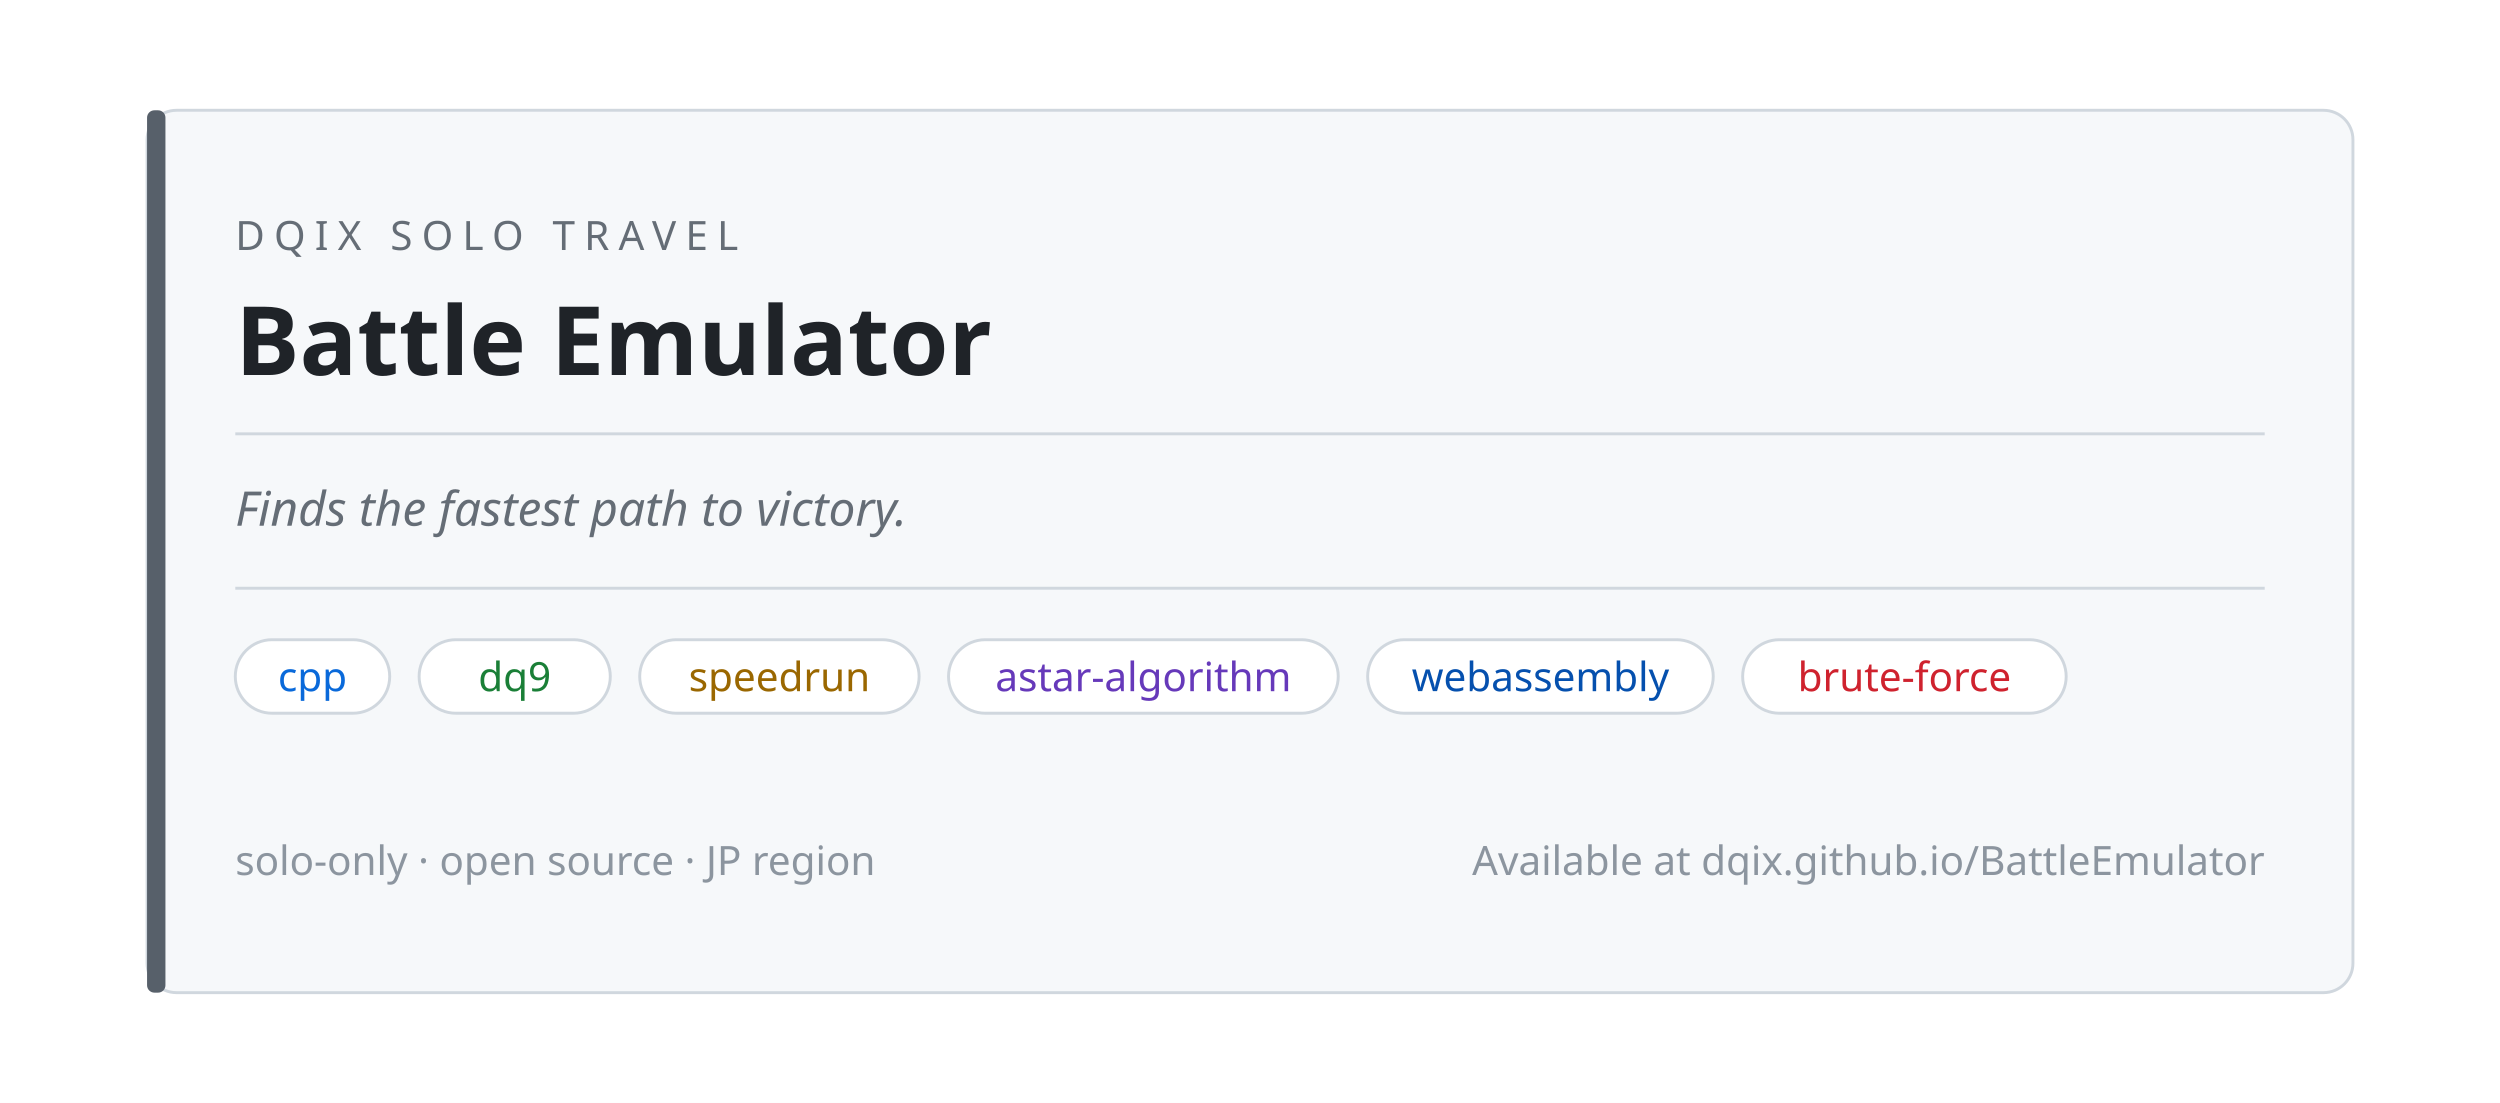
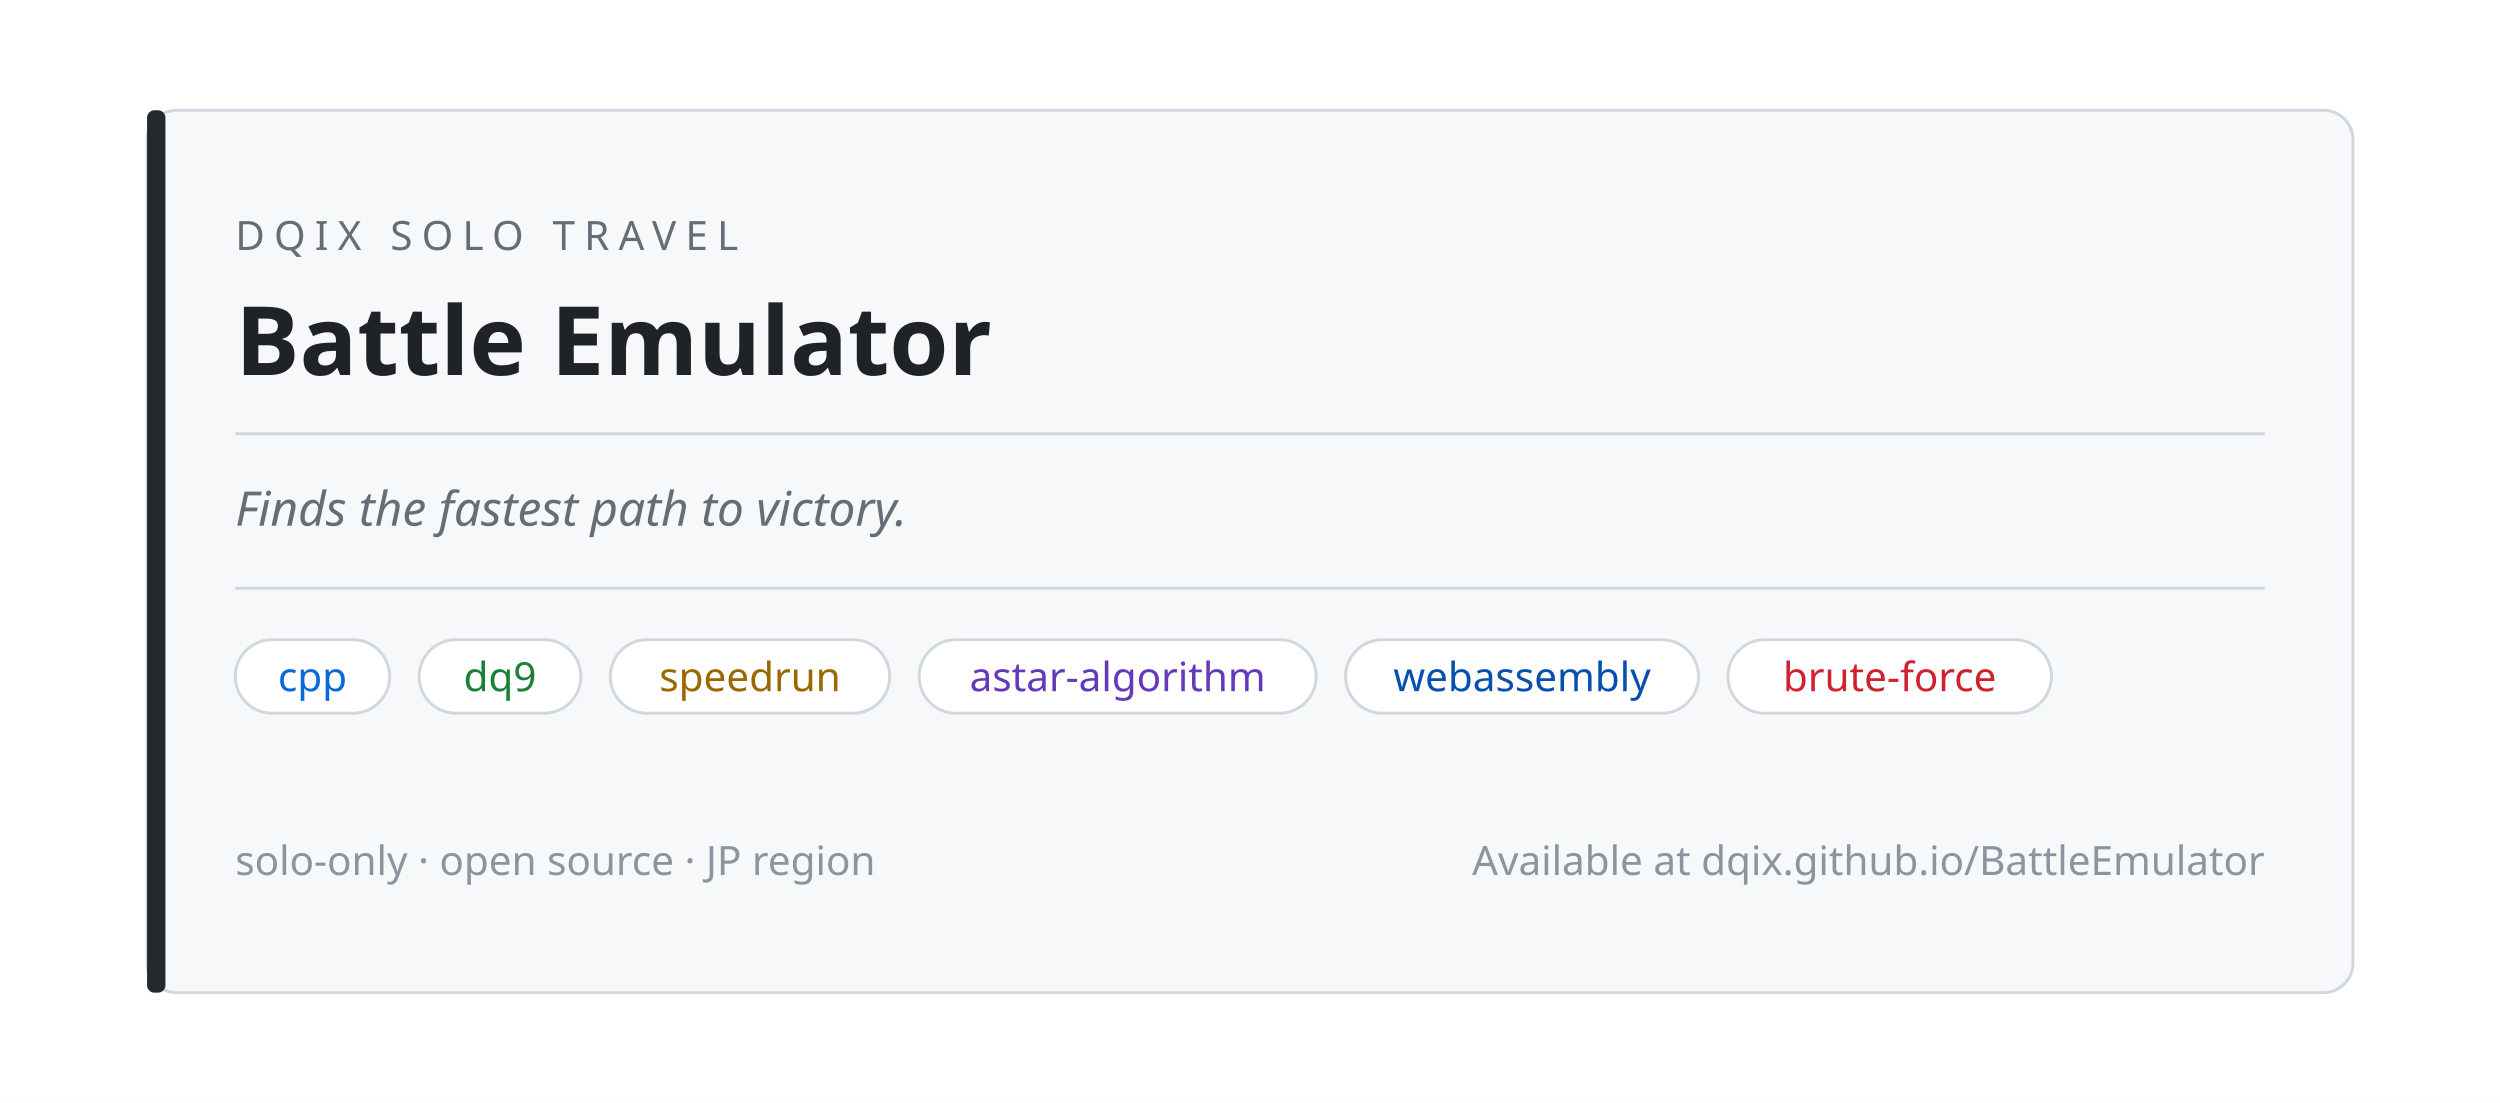
<svg xmlns="http://www.w3.org/2000/svg" width="100%" viewBox="0 0 680 300" role="img">
-   <style>
-   .bg { fill: #ffffff; }
-   .card { fill: #f6f8fa; stroke: #d0d7de; stroke-width: 0.8; }
-   .title-main { font-family: sans-serif; font-size: 26px; font-weight: 700; fill: #1f2328; }
-   .title-sub { font-family: sans-serif; font-size: 11px; fill: #656d76; letter-spacing: 2.5px; }
-   .catch { font-family: sans-serif; font-size: 13px; fill: #656d76; font-style: italic; }
-   .badge { fill: #ffffff; stroke: #d0d7de; stroke-width: 0.8; }
-   .bt { font-family: sans-serif; font-size: 11px; font-weight: 500; }
-   .divider { stroke: #d0d7de; stroke-width: 0.8; }
-   .foot { font-family: sans-serif; font-size: 11px; fill: #8c959f; }
- </style>
-   <rect width="680" height="300" class="bg" />
-   <rect x="40" y="30" width="600" height="240" rx="8" class="card" />
-   <rect x="40" y="30" width="5" height="240" fill="#57606a" rx="2" />
-   <text x="64" y="68" class="title-sub">DQIX SOLO TRAVEL</text>
-   <text x="64" y="102" class="title-main">Battle Emulator</text>
-   <line x1="64" y1="118" x2="616" y2="118" class="divider" />
-   <text x="64" y="143" class="catch">Finds the fastest path to victory.</text>
-   <line x1="64" y1="160" x2="616" y2="160" class="divider" />
-   <rect x="64" y="174" width="42" height="20" rx="10" class="badge" />
-   <text x="85" y="188" text-anchor="middle" class="bt" fill="#0969da">cpp</text>
-   <rect x="114" y="174" width="52" height="20" rx="10" class="badge" />
-   <text x="140" y="188" text-anchor="middle" class="bt" fill="#1a7f37">dq9</text>
-   <rect x="174" y="174" width="76" height="20" rx="10" class="badge" />
-   <text x="212" y="188" text-anchor="middle" class="bt" fill="#9a6700">speedrun</text>
-   <rect x="258" y="174" width="106" height="20" rx="10" class="badge" />
-   <text x="311" y="188" text-anchor="middle" class="bt" fill="#6639ba">astar-algorithm</text>
-   <rect x="372" y="174" width="94" height="20" rx="10" class="badge" />
-   <text x="419" y="188" text-anchor="middle" class="bt" fill="#0550ae">webassembly</text>
-   <rect x="474" y="174" width="88" height="20" rx="10" class="badge" />
-   <text x="518" y="188" text-anchor="middle" class="bt" fill="#cf222e">brute-force</text>
-   <text x="64" y="238" class="foot">solo-only · open source · JP region</text>
-   <text x="616" y="238" text-anchor="end" class="foot">Available at dqix.github.io/BattleEmulator</text>
+   <rect width="680" height="300" fill="#ffffff" />
+   <rect x="40" y="30" width="600" height="240" rx="8" fill="#f6f8fa" stroke="#d0d7de" stroke-width="0.8" />
+   <rect x="40" y="30" width="5" height="240" fill="#24292f" rx="2" />
+   <text x="64" y="68" font-family="sans-serif" font-size="11" font-weight="400" fill="#656d76" letter-spacing="2.5">DQIX SOLO TRAVEL</text>
+   <text x="64" y="102" font-family="sans-serif" font-size="26" font-weight="700" fill="#1f2328">Battle Emulator</text>
+   <line x1="64" y1="118" x2="616" y2="118" stroke="#d0d7de" stroke-width="0.8" />
+   <text x="64" y="143" font-family="sans-serif" font-size="13" font-style="italic" fill="#656d76">Finds the fastest path to victory.</text>
+   <line x1="64" y1="160" x2="616" y2="160" stroke="#d0d7de" stroke-width="0.8" />
+   <rect x="64" y="174" width="42" height="20" rx="10" fill="#ffffff" stroke="#d0d7de" stroke-width="0.8" />
+   <text x="85" y="188" text-anchor="middle" font-family="sans-serif" font-size="11" font-weight="500" fill="#0969da">cpp</text>
+   <rect x="114" y="174" width="44" height="20" rx="10" fill="#ffffff" stroke="#d0d7de" stroke-width="0.8" />
+   <text x="136" y="188" text-anchor="middle" font-family="sans-serif" font-size="11" font-weight="500" fill="#1a7f37">dq9</text>
+   <rect x="166" y="174" width="76" height="20" rx="10" fill="#ffffff" stroke="#d0d7de" stroke-width="0.8" />
+   <text x="204" y="188" text-anchor="middle" font-family="sans-serif" font-size="11" font-weight="500" fill="#9a6700">speedrun</text>
+   <rect x="250" y="174" width="108" height="20" rx="10" fill="#ffffff" stroke="#d0d7de" stroke-width="0.8" />
+   <text x="304" y="188" text-anchor="middle" font-family="sans-serif" font-size="11" font-weight="500" fill="#6639ba">astar-algorithm</text>
+   <rect x="366" y="174" width="96" height="20" rx="10" fill="#ffffff" stroke="#d0d7de" stroke-width="0.8" />
+   <text x="414" y="188" text-anchor="middle" font-family="sans-serif" font-size="11" font-weight="500" fill="#0550ae">webassembly</text>
+   <rect x="470" y="174" width="88" height="20" rx="10" fill="#ffffff" stroke="#d0d7de" stroke-width="0.8" />
+   <text x="514" y="188" text-anchor="middle" font-family="sans-serif" font-size="11" font-weight="500" fill="#cf222e">brute-force</text>
+   <text x="64" y="238" font-family="sans-serif" font-size="11" fill="#8c959f">solo-only · open source · JP region</text>
+   <text x="616" y="238" text-anchor="end" font-family="sans-serif" font-size="11" fill="#8c959f">Available at dqix.github.io/BattleEmulator</text>
</svg>
